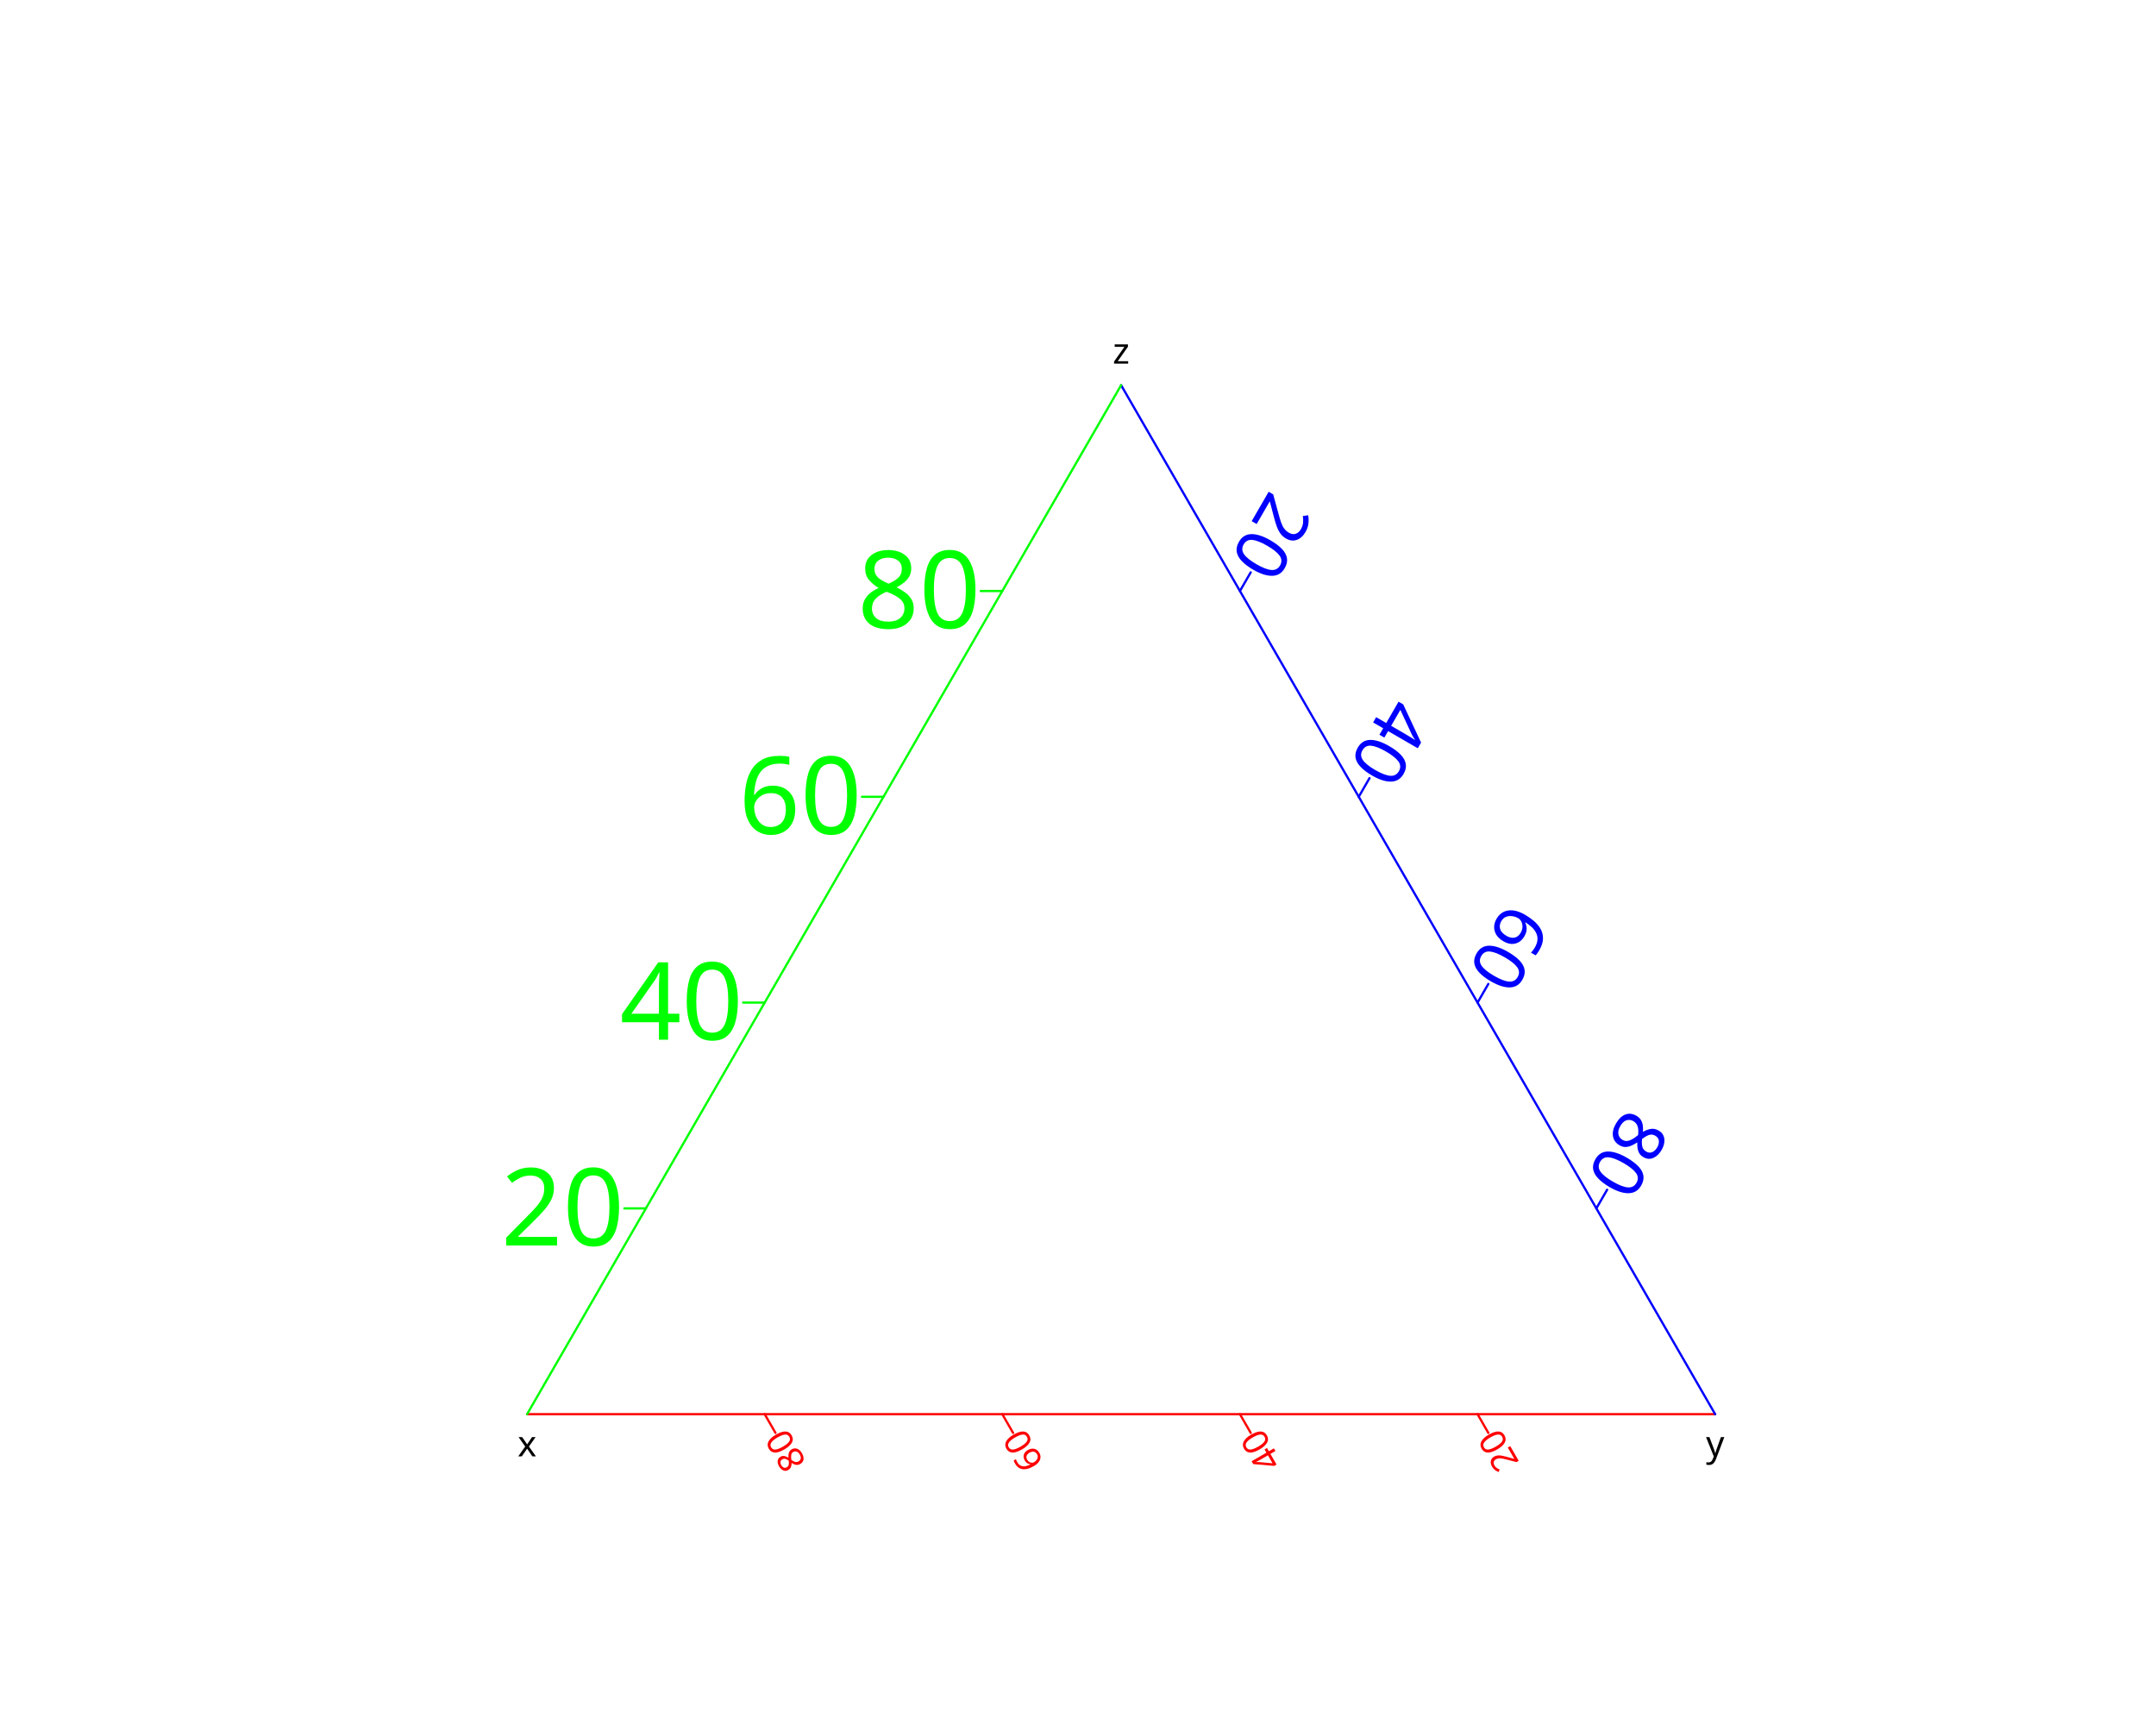
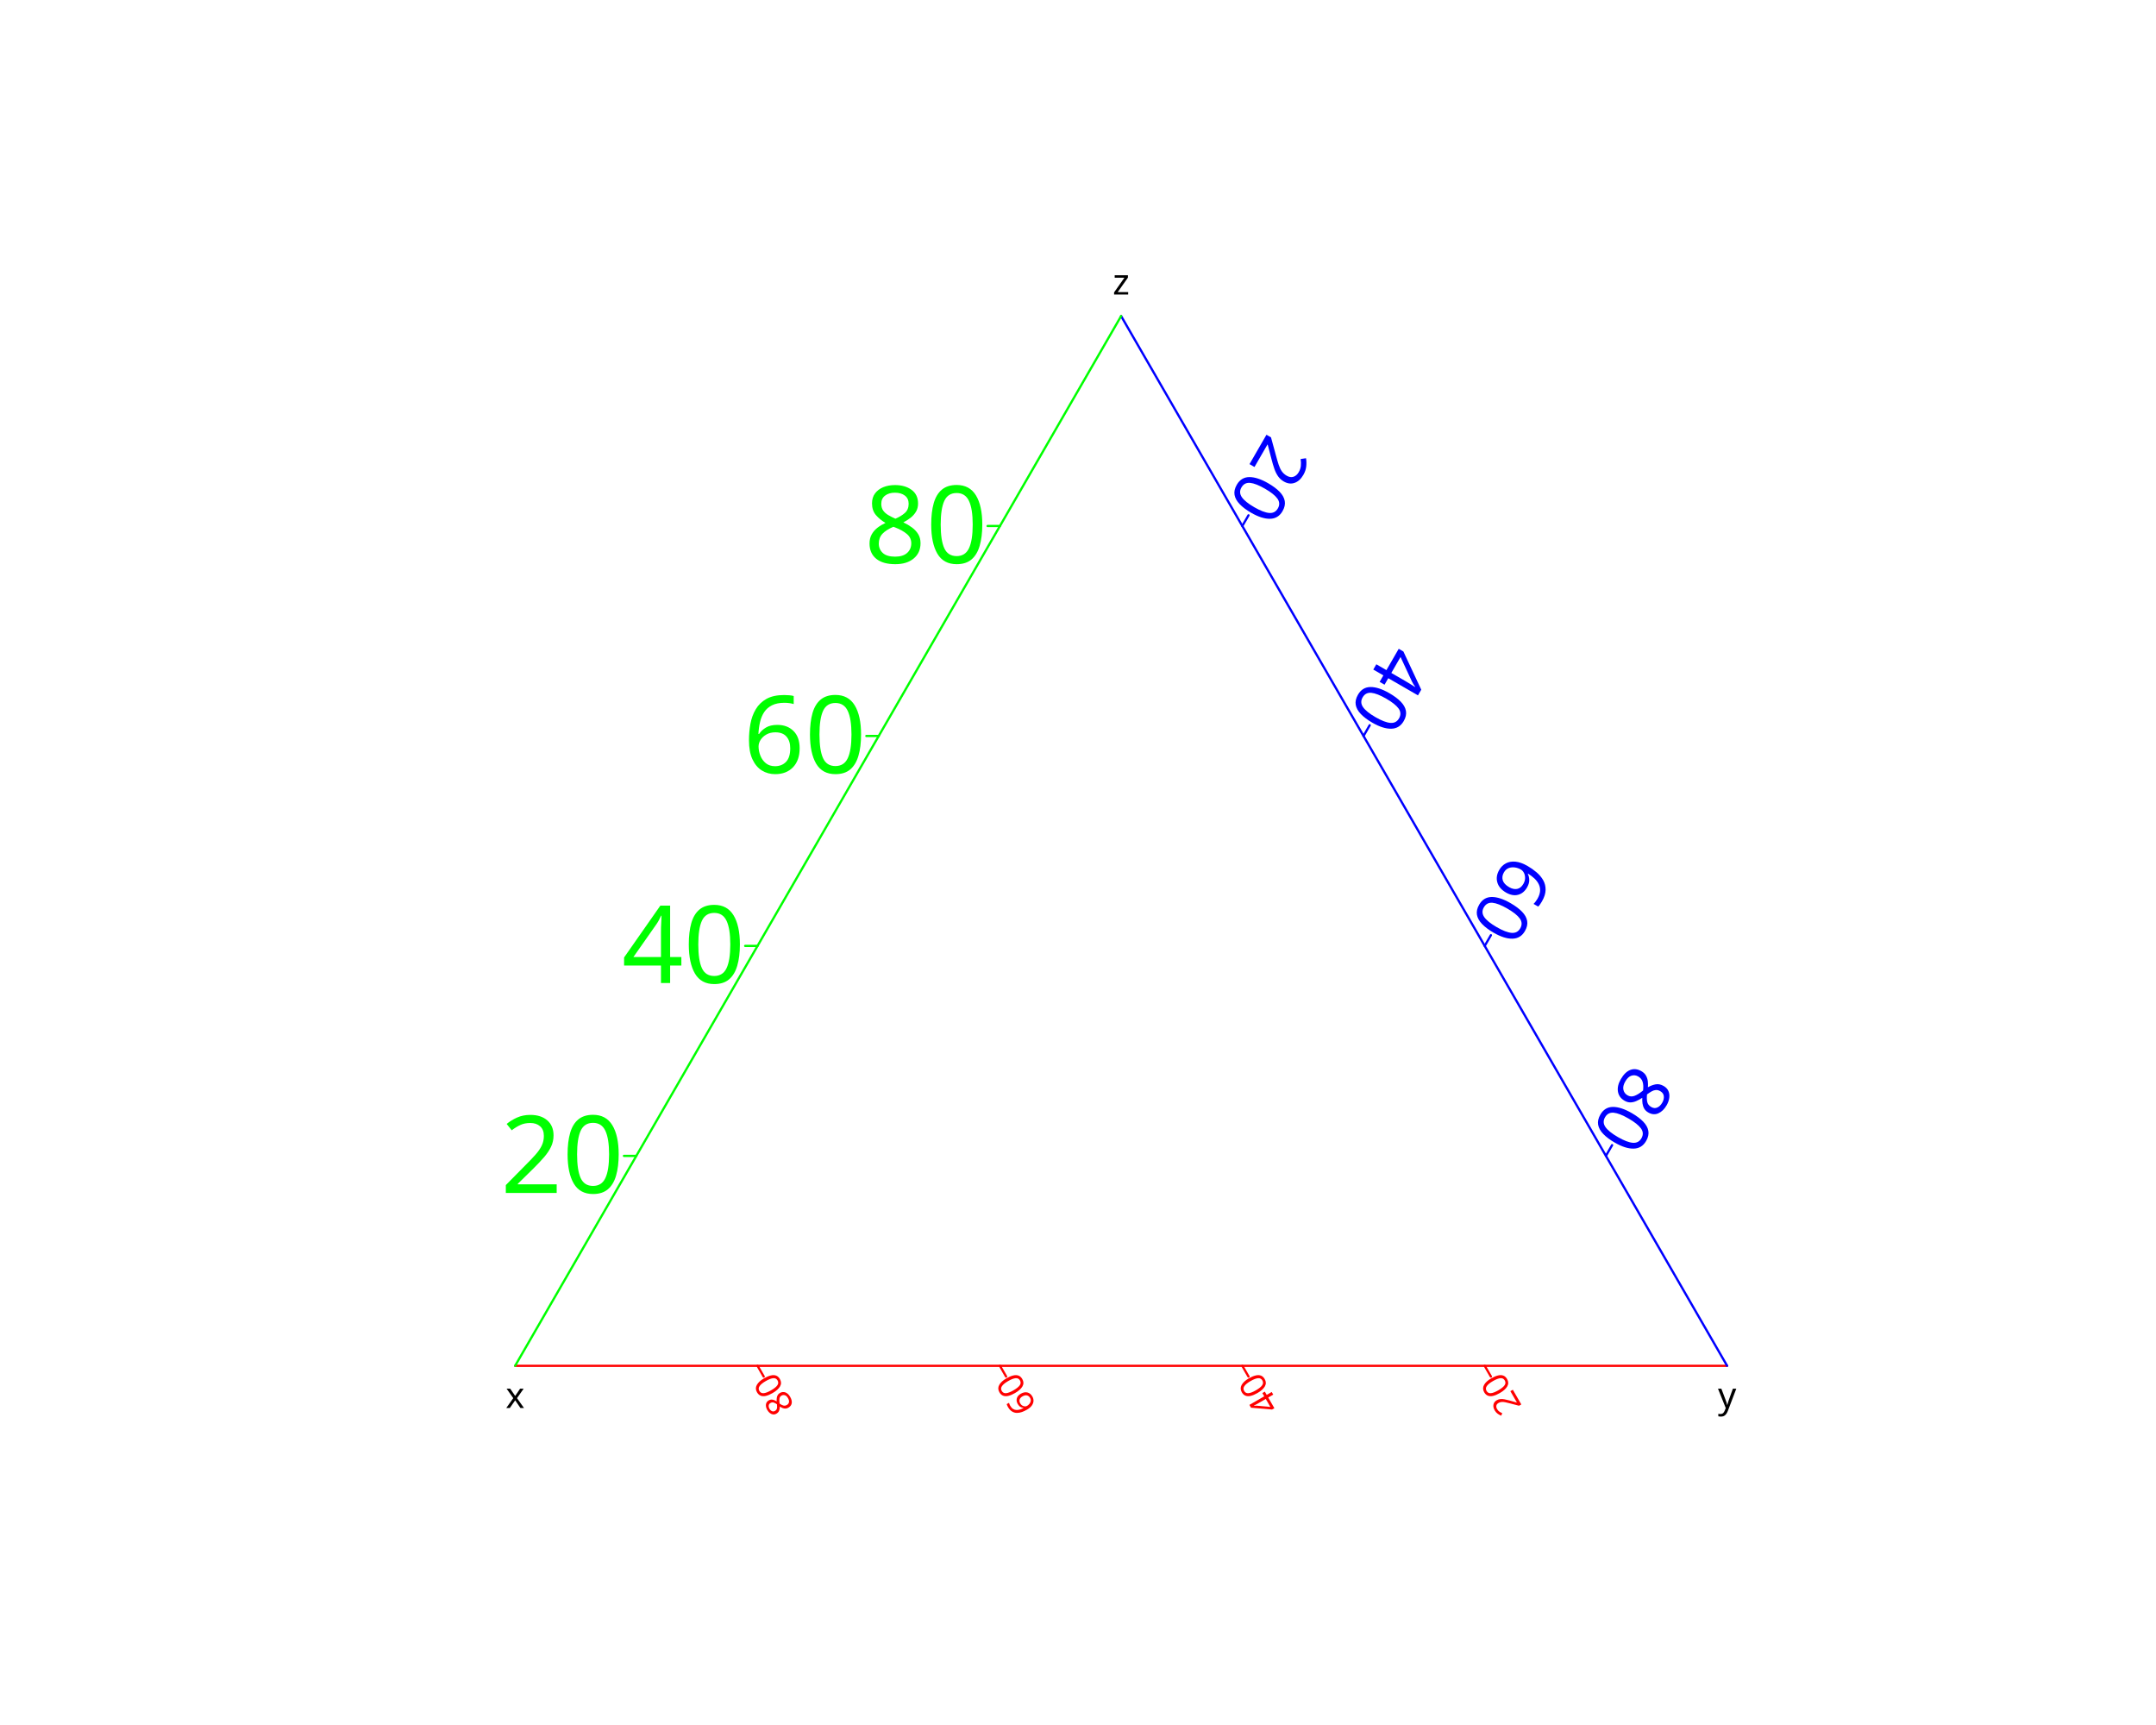
<svg xmlns="http://www.w3.org/2000/svg" class="svglite" data-engine-version="2.0" width="720.00pt" height="576.00pt" viewBox="0 0 720.00 576.00">
  <defs>
    <style type="text/css">
    .svglite line, .svglite polyline, .svglite polygon, .svglite path, .svglite rect, .svglite circle {
      fill: none;
      stroke: #000000;
      stroke-linecap: round;
      stroke-linejoin: round;
      stroke-miterlimit: 10.00;
    }
  </style>
  </defs>
  <rect width="100%" height="100%" style="stroke: none; fill: #FFFFFF;" />
  <defs>
    <clipPath id="cpMC4wMHw3MjAuMDB8MC4wMHw1NzYuMDA=">
      <rect x="0.00" y="0.00" width="720.00" height="576.00" />
    </clipPath>
  </defs>
  <g clip-path="url(#cpMC4wMHw3MjAuMDB8MC4wMHw1NzYuMDA=)">
</g>
  <defs>
    <clipPath id="cpMTUyLjY0fDU5Ni4xNnw1OS4wNHw1MDIuNTY=">
      <rect x="152.64" y="59.04" width="443.52" height="443.52" />
    </clipPath>
  </defs>
  <g clip-path="url(#cpMTUyLjY0fDU5Ni4xNnw1OS4wNHw1MDIuNTY=)">
-     <text x="176.02" y="486.30" text-anchor="middle" style="font-size: 12.00px; font-family: sans;" textLength="6.00px" lengthAdjust="spacingAndGlyphs">x</text>
-     <text x="572.78" y="486.30" text-anchor="middle" style="font-size: 12.00px; font-family: sans;" textLength="6.00px" lengthAdjust="spacingAndGlyphs">y</text>
-     <text x="374.40" y="121.42" text-anchor="middle" style="font-size: 12.00px; font-family: sans;" textLength="6.00px" lengthAdjust="spacingAndGlyphs">z</text>
-     <text transform="translate(262.55,476.39) rotate(-120)" text-anchor="end" style="font-size: 12.00px; fill: #FF0000; font-family: sans;" textLength="13.35px" lengthAdjust="spacingAndGlyphs">80</text>
-     <text transform="translate(341.90,476.39) rotate(-120)" text-anchor="end" style="font-size: 12.00px; fill: #FF0000; font-family: sans;" textLength="13.35px" lengthAdjust="spacingAndGlyphs">60</text>
-     <text transform="translate(421.25,476.39) rotate(-120)" text-anchor="end" style="font-size: 12.00px; fill: #FF0000; font-family: sans;" textLength="13.35px" lengthAdjust="spacingAndGlyphs">40</text>
-     <text transform="translate(500.60,476.39) rotate(-120)" text-anchor="end" style="font-size: 12.00px; fill: #FF0000; font-family: sans;" textLength="13.35px" lengthAdjust="spacingAndGlyphs">20</text>
-     <line x1="176.02" y1="472.22" x2="572.78" y2="472.22" style="stroke-width: 0.75; stroke: #FF0000;" />
-     <line x1="255.37" y1="472.22" x2="258.97" y2="478.46" style="stroke-width: 0.75; stroke: #FF0000;" />
-     <line x1="334.72" y1="472.22" x2="338.32" y2="478.46" style="stroke-width: 0.75; stroke: #FF0000;" />
-     <line x1="414.08" y1="472.22" x2="417.68" y2="478.46" style="stroke-width: 0.75; stroke: #FF0000;" />
-     <line x1="493.43" y1="472.22" x2="497.03" y2="478.46" style="stroke-width: 0.75; stroke: #FF0000;" />
-     <text transform="translate(529.55,393.14) rotate(-240)" text-anchor="end" style="font-size: 24.00px; fill: #0000FF; font-family: sans;" textLength="26.70px" lengthAdjust="spacingAndGlyphs">80</text>
-     <text transform="translate(489.87,324.42) rotate(-240)" text-anchor="end" style="font-size: 24.00px; fill: #0000FF; font-family: sans;" textLength="26.70px" lengthAdjust="spacingAndGlyphs">60</text>
-     <text transform="translate(450.20,255.70) rotate(-240)" text-anchor="end" style="font-size: 24.00px; fill: #0000FF; font-family: sans;" textLength="26.70px" lengthAdjust="spacingAndGlyphs">40</text>
-     <text transform="translate(410.52,186.98) rotate(-240)" text-anchor="end" style="font-size: 24.00px; fill: #0000FF; font-family: sans;" textLength="26.70px" lengthAdjust="spacingAndGlyphs">20</text>
-     <line x1="572.78" y1="472.22" x2="374.40" y2="128.62" style="stroke-width: 0.75; stroke: #0000FF;" />
-     <line x1="533.10" y1="403.50" x2="536.70" y2="397.27" style="stroke-width: 0.75; stroke: #0000FF;" />
-     <line x1="493.43" y1="334.78" x2="497.03" y2="328.55" style="stroke-width: 0.75; stroke: #0000FF;" />
-     <line x1="453.75" y1="266.06" x2="457.35" y2="259.83" style="stroke-width: 0.75; stroke: #0000FF;" />
-     <line x1="414.08" y1="197.34" x2="417.68" y2="191.11" style="stroke-width: 0.75; stroke: #0000FF;" />
-     <text x="327.52" y="209.73" text-anchor="end" style="font-size: 36.00px; fill: #00FF00; font-family: sans;" textLength="40.05px" lengthAdjust="spacingAndGlyphs">80</text>
-     <text x="287.85" y="278.45" text-anchor="end" style="font-size: 36.00px; fill: #00FF00; font-family: sans;" textLength="40.05px" lengthAdjust="spacingAndGlyphs">60</text>
-     <text x="248.17" y="347.17" text-anchor="end" style="font-size: 36.00px; fill: #00FF00; font-family: sans;" textLength="40.05px" lengthAdjust="spacingAndGlyphs">40</text>
-     <text x="208.50" y="415.89" text-anchor="end" style="font-size: 36.00px; fill: #00FF00; font-family: sans;" textLength="40.05px" lengthAdjust="spacingAndGlyphs">20</text>
-     <line x1="374.40" y1="128.62" x2="176.02" y2="472.22" style="stroke-width: 0.75; stroke: #00FF00;" />
-     <line x1="334.72" y1="197.34" x2="327.52" y2="197.34" style="stroke-width: 0.75; stroke: #00FF00;" />
-     <line x1="295.05" y1="266.06" x2="287.85" y2="266.06" style="stroke-width: 0.75; stroke: #00FF00;" />
-     <line x1="255.37" y1="334.78" x2="248.17" y2="334.78" style="stroke-width: 0.75; stroke: #00FF00;" />
-     <line x1="215.70" y1="403.50" x2="208.50" y2="403.50" style="stroke-width: 0.75; stroke: #00FF00;" />
+     <text x="172.03" y="470.14" text-anchor="middle" style="font-size: 12.00px; font-family: sans;" textLength="6.00px" lengthAdjust="spacingAndGlyphs">x</text>
+     <text x="576.77" y="470.14" text-anchor="middle" style="font-size: 12.00px; font-family: sans;" textLength="6.00px" lengthAdjust="spacingAndGlyphs">y</text>
+     <text x="374.40" y="98.34" text-anchor="middle" style="font-size: 12.00px; font-family: sans;" textLength="6.00px" lengthAdjust="spacingAndGlyphs">z</text>
+     <text transform="translate(258.62,457.57) rotate(-120)" text-anchor="end" style="font-size: 12.00px; fill: #FF0000; font-family: sans;" textLength="13.35px" lengthAdjust="spacingAndGlyphs">80</text>
+     <text transform="translate(339.57,457.57) rotate(-120)" text-anchor="end" style="font-size: 12.00px; fill: #FF0000; font-family: sans;" textLength="13.35px" lengthAdjust="spacingAndGlyphs">60</text>
+     <text transform="translate(420.52,457.57) rotate(-120)" text-anchor="end" style="font-size: 12.00px; fill: #FF0000; font-family: sans;" textLength="13.35px" lengthAdjust="spacingAndGlyphs">40</text>
+     <text transform="translate(501.47,457.57) rotate(-120)" text-anchor="end" style="font-size: 12.00px; fill: #FF0000; font-family: sans;" textLength="13.35px" lengthAdjust="spacingAndGlyphs">20</text>
+     <line x1="172.03" y1="456.06" x2="576.77" y2="456.06" style="stroke-width: 0.75; stroke: #FF0000;" />
+     <line x1="252.98" y1="456.06" x2="255.04" y2="459.64" style="stroke-width: 0.75; stroke: #FF0000;" />
+     <line x1="333.93" y1="456.06" x2="335.99" y2="459.64" style="stroke-width: 0.75; stroke: #FF0000;" />
+     <line x1="414.87" y1="456.06" x2="416.94" y2="459.64" style="stroke-width: 0.75; stroke: #FF0000;" />
+     <line x1="495.82" y1="456.06" x2="497.89" y2="459.64" style="stroke-width: 0.75; stroke: #FF0000;" />
+     <text transform="translate(531.21,378.25) rotate(-240)" text-anchor="end" style="font-size: 24.00px; fill: #0000FF; font-family: sans;" textLength="26.70px" lengthAdjust="spacingAndGlyphs">80</text>
+     <text transform="translate(490.74,308.15) rotate(-240)" text-anchor="end" style="font-size: 24.00px; fill: #0000FF; font-family: sans;" textLength="26.70px" lengthAdjust="spacingAndGlyphs">60</text>
+     <text transform="translate(450.26,238.04) rotate(-240)" text-anchor="end" style="font-size: 24.00px; fill: #0000FF; font-family: sans;" textLength="26.70px" lengthAdjust="spacingAndGlyphs">40</text>
+     <text transform="translate(409.79,167.94) rotate(-240)" text-anchor="end" style="font-size: 24.00px; fill: #0000FF; font-family: sans;" textLength="26.70px" lengthAdjust="spacingAndGlyphs">20</text>
+     <line x1="576.77" y1="456.06" x2="374.40" y2="105.54" style="stroke-width: 0.75; stroke: #0000FF;" />
+     <line x1="536.30" y1="385.96" x2="538.36" y2="382.38" style="stroke-width: 0.75; stroke: #0000FF;" />
+     <line x1="495.82" y1="315.85" x2="497.89" y2="312.28" style="stroke-width: 0.75; stroke: #0000FF;" />
+     <line x1="455.35" y1="245.75" x2="457.41" y2="242.17" style="stroke-width: 0.75; stroke: #0000FF;" />
+     <line x1="414.87" y1="175.64" x2="416.94" y2="172.07" style="stroke-width: 0.75; stroke: #0000FF;" />
+     <text x="329.80" y="188.03" text-anchor="end" style="font-size: 36.00px; fill: #00FF00; font-family: sans;" textLength="40.05px" lengthAdjust="spacingAndGlyphs">80</text>
+     <text x="289.32" y="258.14" text-anchor="end" style="font-size: 36.00px; fill: #00FF00; font-family: sans;" textLength="40.05px" lengthAdjust="spacingAndGlyphs">60</text>
+     <text x="248.85" y="328.24" text-anchor="end" style="font-size: 36.00px; fill: #00FF00; font-family: sans;" textLength="40.05px" lengthAdjust="spacingAndGlyphs">40</text>
+     <text x="208.37" y="398.34" text-anchor="end" style="font-size: 36.00px; fill: #00FF00; font-family: sans;" textLength="40.05px" lengthAdjust="spacingAndGlyphs">20</text>
+     <line x1="374.40" y1="105.54" x2="172.03" y2="456.06" style="stroke-width: 0.75; stroke: #00FF00;" />
+     <line x1="333.93" y1="175.64" x2="329.80" y2="175.64" style="stroke-width: 0.75; stroke: #00FF00;" />
+     <line x1="293.45" y1="245.75" x2="289.32" y2="245.75" style="stroke-width: 0.75; stroke: #00FF00;" />
+     <line x1="252.98" y1="315.85" x2="248.85" y2="315.85" style="stroke-width: 0.75; stroke: #00FF00;" />
+     <line x1="212.50" y1="385.96" x2="208.37" y2="385.96" style="stroke-width: 0.75; stroke: #00FF00;" />
  </g>
</svg>
